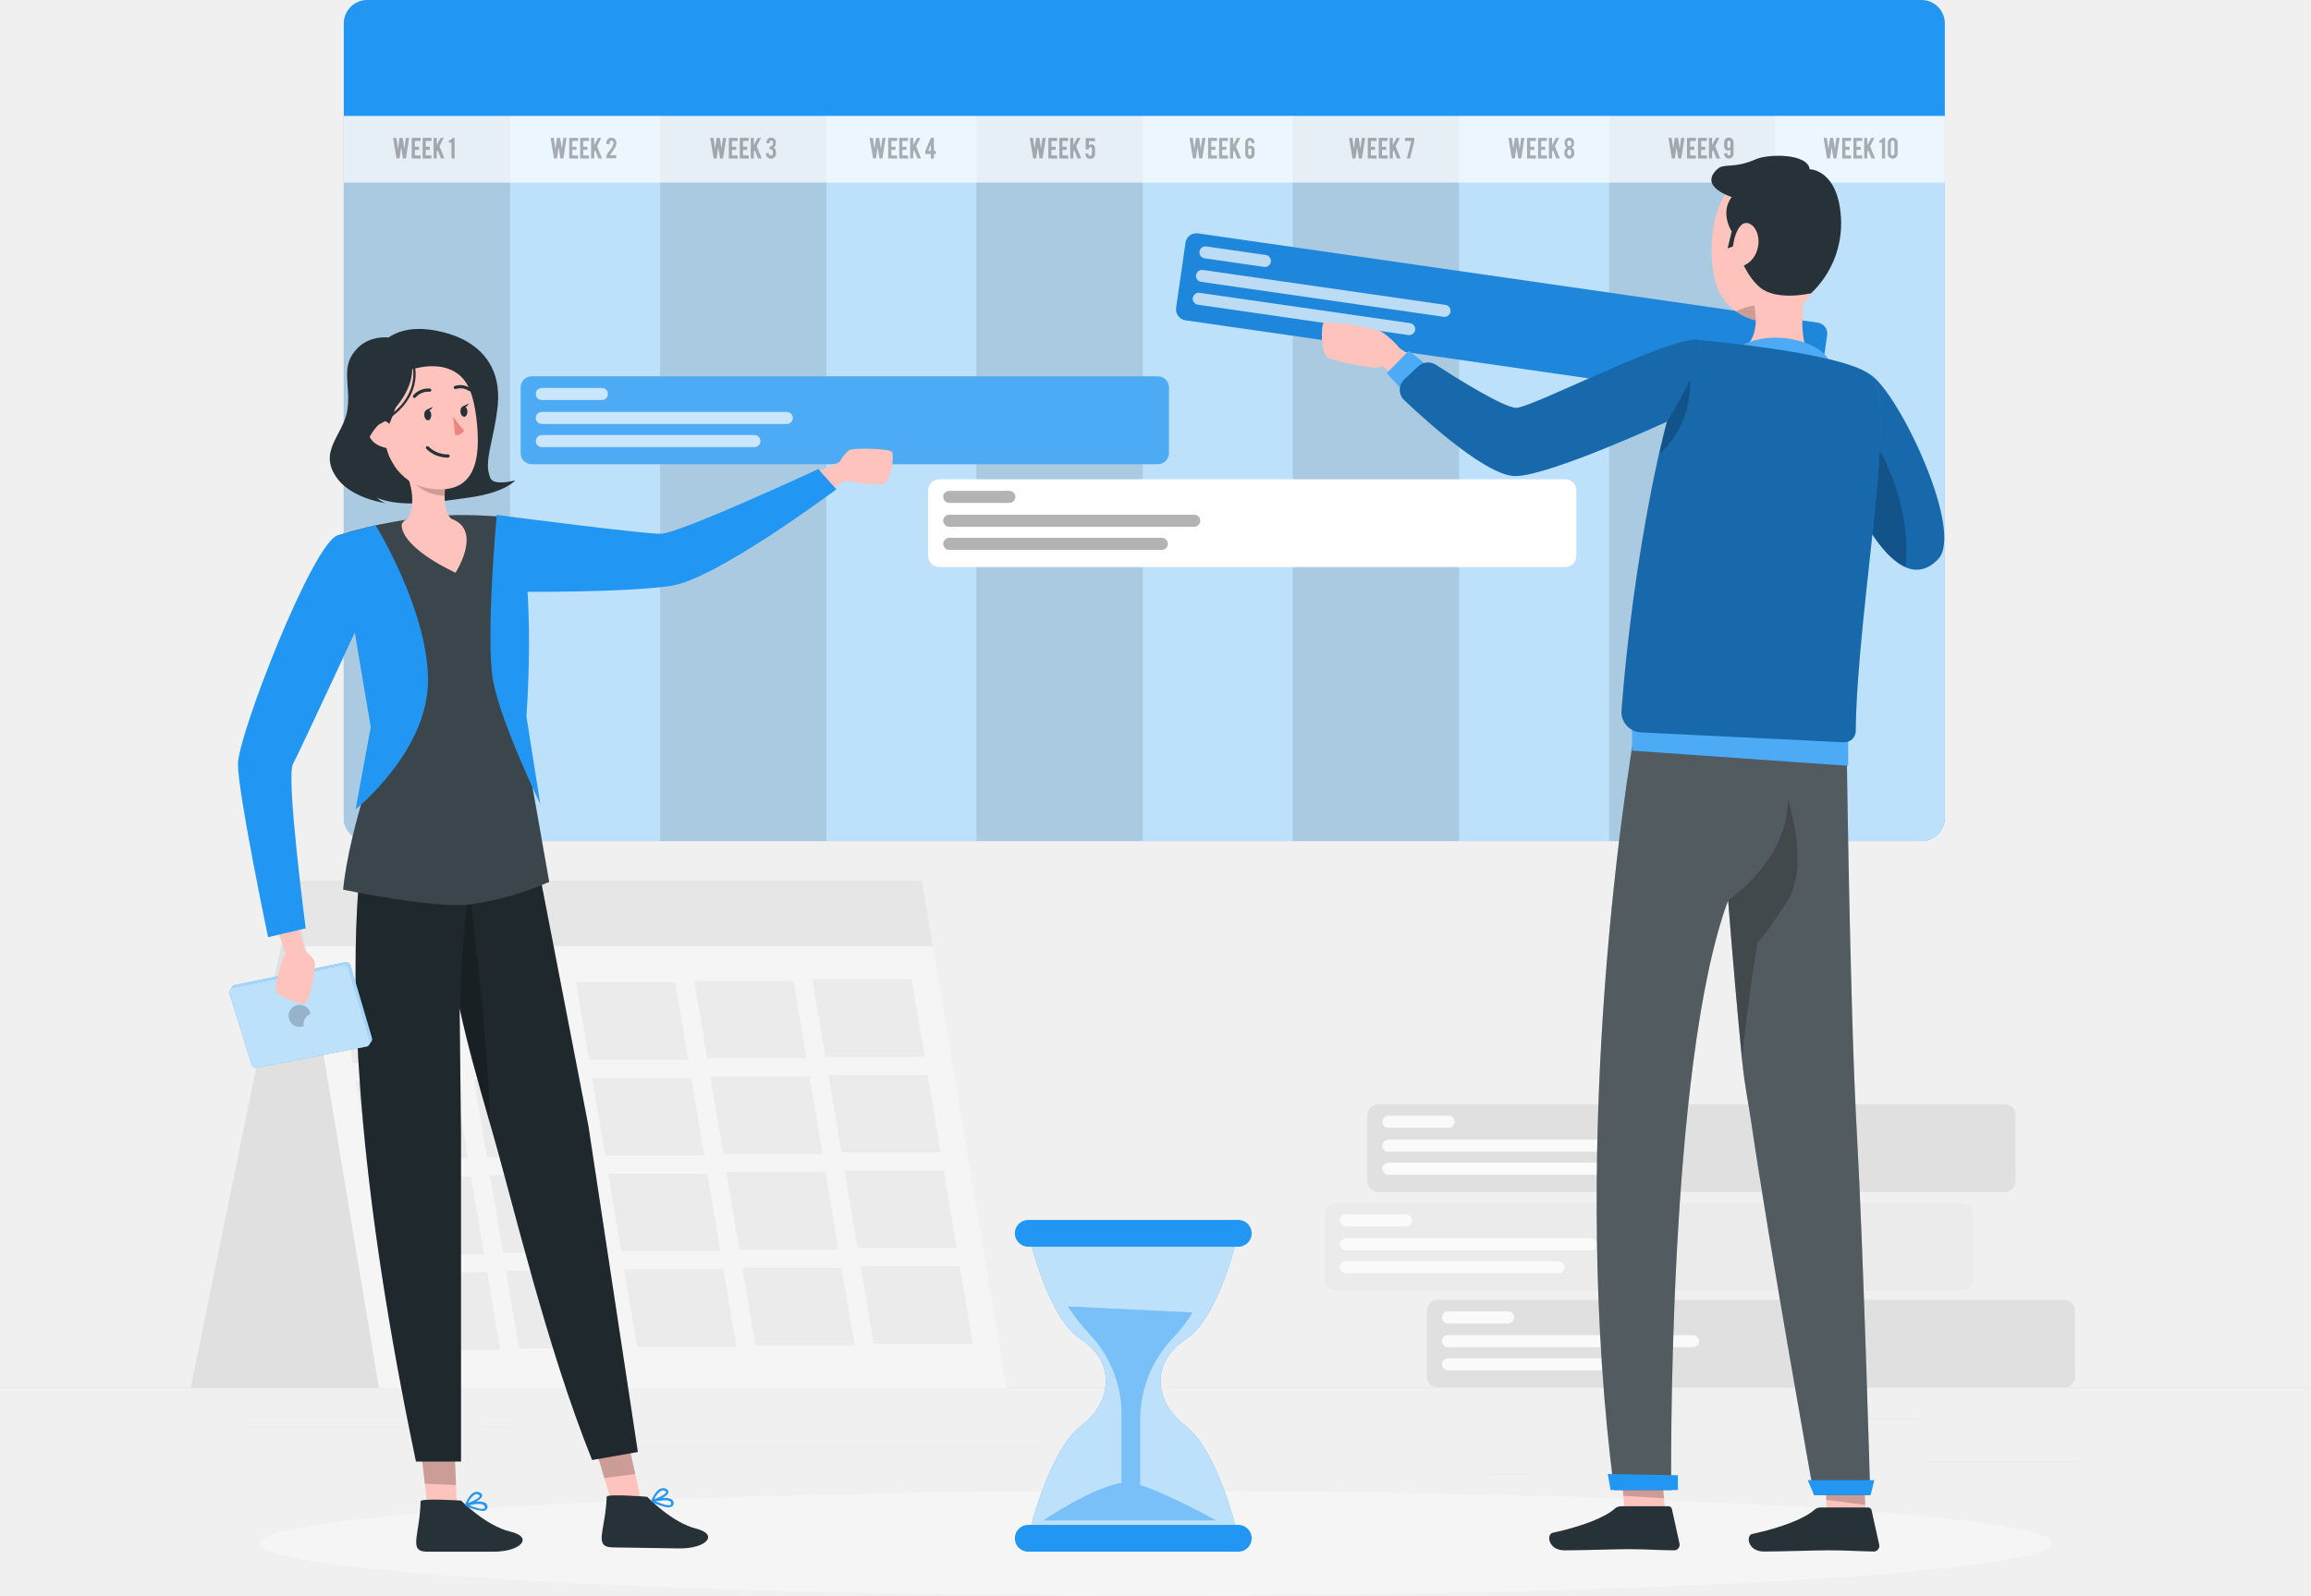
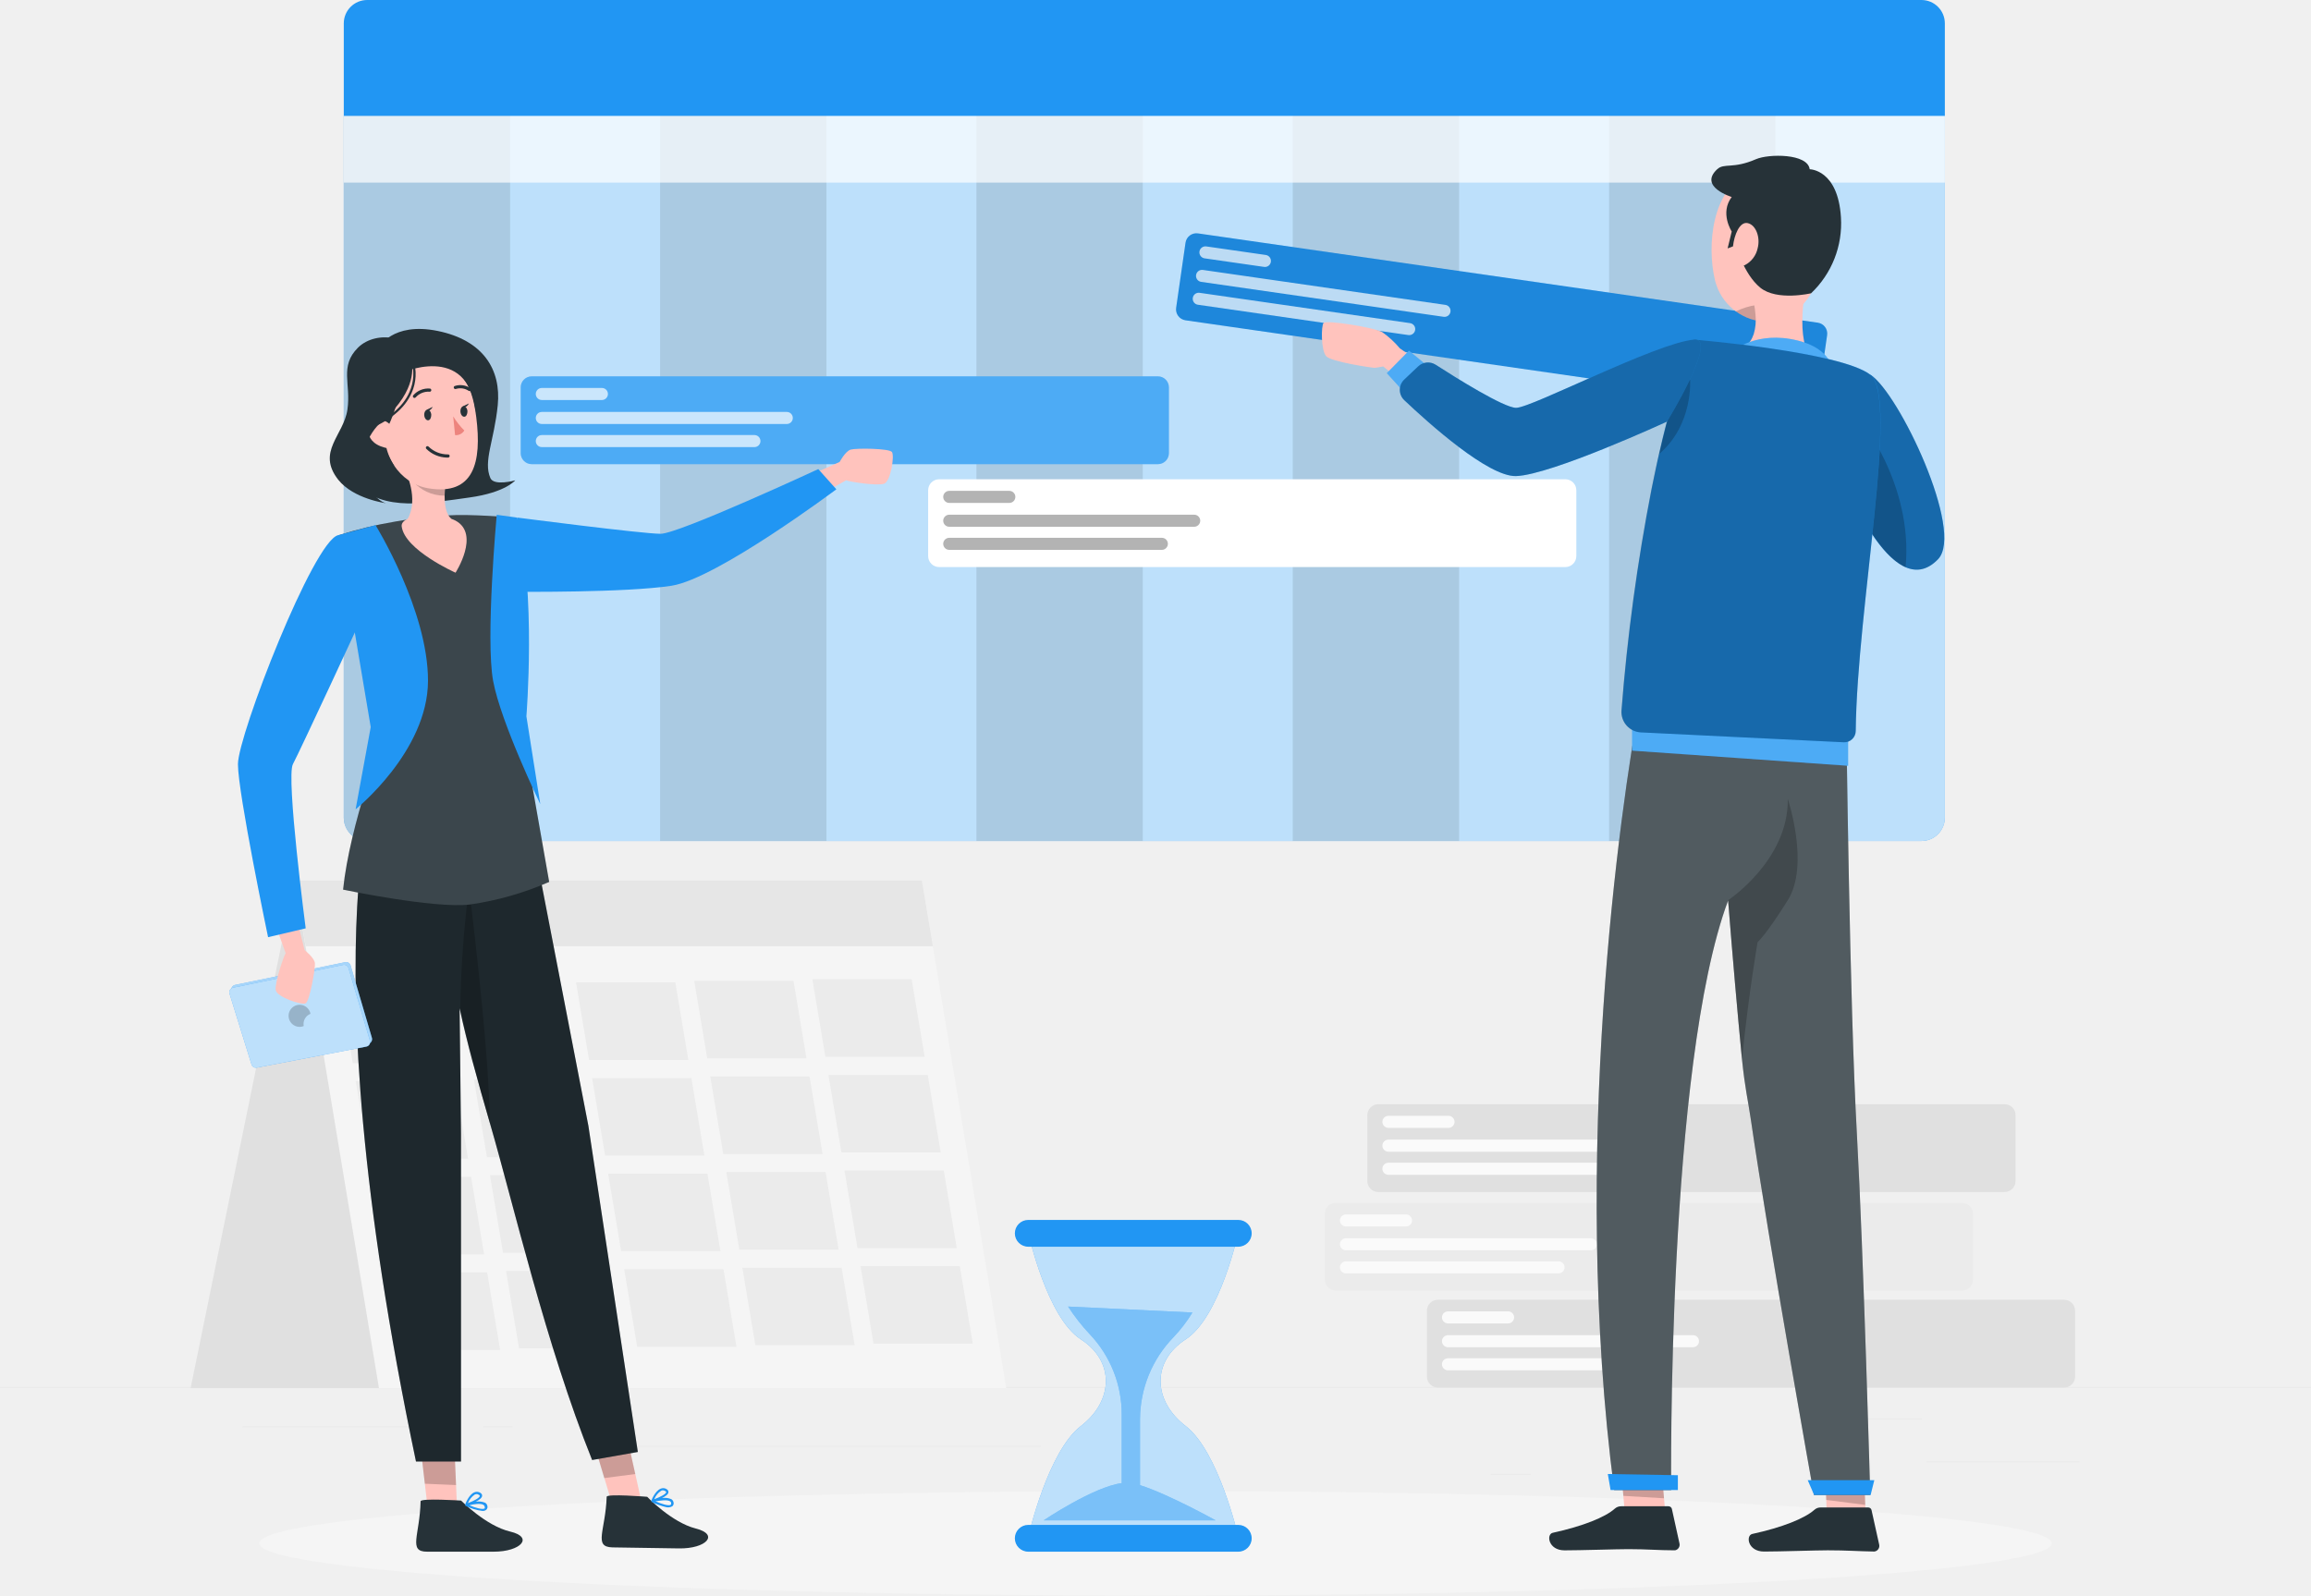
<svg xmlns="http://www.w3.org/2000/svg" viewBox="0 82.24 500 345.32">
  <g id="background-complete--inject-432">
    <rect y="382.4" width="500" height="0.25" style="fill:#ebebeb" />
    <rect x="416.78" y="398.49" width="33.12" height="0.25" style="fill:#ebebeb" />
    <rect x="322.53" y="401.21" width="8.69" height="0.25" style="fill:#ebebeb" />
    <rect x="396.59" y="389.21" width="19.19" height="0.25" style="fill:#ebebeb" />
    <rect x="52.46" y="390.89" width="43.19" height="0.25" style="fill:#ebebeb" />
    <rect x="104.56" y="390.89" width="6.33" height="0.25" style="fill:#ebebeb" />
    <rect x="131.47" y="395.11" width="93.68" height="0.25" style="fill:#ebebeb" />
    <rect x="308.72" y="363.53" width="140.24" height="19" rx="2.38" style="fill:#e0e0e0" />
    <path d="M326.29,368.65h-13a1.31,1.31,0,0,1-1.31-1.31h0a1.31,1.31,0,0,1,1.31-1.3h13a1.3,1.3,0,0,1,1.3,1.3h0A1.3,1.3,0,0,1,326.29,368.65Z" style="fill:#fafafa;isolation:isolate" />
    <path d="M366.29,373.8h-53a1.31,1.31,0,0,1-1.31-1.3h0a1.31,1.31,0,0,1,1.31-1.31h53a1.31,1.31,0,0,1,1.3,1.31h0A1.3,1.3,0,0,1,366.29,373.8Z" style="fill:#fafafa;isolation:isolate" />
    <path d="M359.29,378.8h-46a1.31,1.31,0,0,1-1.31-1.3h0a1.31,1.31,0,0,1,1.31-1.31h46a1.31,1.31,0,0,1,1.3,1.31h0A1.3,1.3,0,0,1,359.29,378.8Z" style="fill:#fafafa;isolation:isolate" />
    <rect x="295.83" y="321.21" width="140.25" height="19" rx="2.38" style="fill:#e0e0e0" />
    <path d="M313.4,326.33h-13a1.31,1.31,0,0,1-1.31-1.3h0a1.31,1.31,0,0,1,1.31-1.31h13a1.31,1.31,0,0,1,1.3,1.31h0A1.3,1.3,0,0,1,313.4,326.33Z" style="fill:#fafafa;isolation:isolate" />
    <path d="M353.4,331.49h-53a1.31,1.31,0,0,1-1.31-1.31h0a1.31,1.31,0,0,1,1.31-1.31h53a1.31,1.31,0,0,1,1.3,1.31h0A1.31,1.31,0,0,1,353.4,331.49Z" style="fill:#fafafa;isolation:isolate" />
    <path d="M346.4,336.49h-46a1.31,1.31,0,0,1-1.31-1.31h0a1.31,1.31,0,0,1,1.31-1.31h46a1.31,1.31,0,0,1,1.3,1.31h0A1.31,1.31,0,0,1,346.4,336.49Z" style="fill:#fafafa;isolation:isolate" />
    <rect x="286.64" y="342.55" width="140.24" height="19" rx="2.38" style="fill:#ebebeb" />
    <path d="M304.21,347.67h-13a1.31,1.31,0,0,1-1.31-1.31h0a1.31,1.31,0,0,1,1.31-1.3h13a1.3,1.3,0,0,1,1.3,1.3h0A1.3,1.3,0,0,1,304.21,347.67Z" style="fill:#fafafa;isolation:isolate" />
    <path d="M344.21,352.82h-53a1.31,1.31,0,0,1-1.31-1.3h0a1.31,1.31,0,0,1,1.31-1.31h53a1.31,1.31,0,0,1,1.3,1.31h0A1.3,1.3,0,0,1,344.21,352.82Z" style="fill:#fafafa;isolation:isolate" />
    <path d="M337.21,357.82h-46a1.31,1.31,0,0,1-1.31-1.3h0a1.31,1.31,0,0,1,1.31-1.31h46a1.31,1.31,0,0,1,1.3,1.31h0A1.3,1.3,0,0,1,337.21,357.82Z" style="fill:#fafafa;isolation:isolate" />
    <polygon points="63.73 272.77 41.24 382.65 147.19 382.65 63.73 272.77" style="fill:#e0e0e0" />
    <polygon points="217.71 382.65 81.99 382.65 63.73 272.77 199.45 272.77 217.71 382.65" style="fill:#f5f5f5" />
    <polygon points="97.8 312.32 76.31 312.32 73.5 295.53 94.98 295.53 97.8 312.32" style="fill:#ebebeb" />
    <polygon points="123.36 311.98 101.88 311.98 99.06 295.19 120.55 295.19 123.36 311.98" style="fill:#ebebeb" />
    <polygon points="148.93 311.63 127.45 311.63 124.63 294.85 146.11 294.85 148.93 311.63" style="fill:#ebebeb" />
    <polygon points="174.49 311.29 153.01 311.29 150.2 294.51 171.68 294.51 174.49 311.29" style="fill:#ebebeb" />
    <polygon points="200.06 310.95 178.58 310.95 175.76 294.17 197.24 294.17 200.06 310.95" style="fill:#ebebeb" />
    <polygon points="101.27 333.01 79.79 333.01 76.97 316.22 98.45 316.22 101.27 333.01" style="fill:#ebebeb" />
    <polygon points="126.83 332.67 105.35 332.67 102.54 315.88 124.02 315.88 126.83 332.67" style="fill:#ebebeb" />
    <polygon points="152.4 332.33 130.92 332.33 128.1 315.54 149.58 315.54 152.4 332.33" style="fill:#ebebeb" />
    <polygon points="177.97 331.99 156.48 331.99 153.67 315.2 175.15 315.2 177.97 331.99" style="fill:#ebebeb" />
    <polygon points="203.53 331.65 182.05 331.65 179.23 314.86 200.72 314.86 203.53 331.65" style="fill:#ebebeb" />
    <polygon points="104.74 353.7 83.26 353.7 80.44 336.92 101.92 336.92 104.74 353.7" style="fill:#ebebeb" />
    <polygon points="130.31 353.36 108.83 353.36 106.01 336.58 127.49 336.58 130.31 353.36" style="fill:#ebebeb" />
    <polygon points="155.87 353.02 134.39 353.02 131.57 336.24 153.06 336.24 155.87 353.02" style="fill:#ebebeb" />
    <polygon points="181.44 352.68 159.96 352.68 157.14 335.89 178.62 335.89 181.44 352.68" style="fill:#ebebeb" />
    <polygon points="207 352.34 185.52 352.34 182.71 335.55 204.19 335.55 207 352.34" style="fill:#ebebeb" />
    <polygon points="108.21 374.39 86.73 374.39 83.91 357.61 105.4 357.61 108.21 374.39" style="fill:#ebebeb" />
    <polygon points="133.78 374.05 112.3 374.05 109.48 357.27 130.96 357.27 133.78 374.05" style="fill:#ebebeb" />
    <polygon points="159.34 373.71 137.86 373.71 135.05 356.93 156.53 356.93 159.34 373.71" style="fill:#ebebeb" />
    <polygon points="184.91 373.37 163.43 373.37 160.61 356.59 182.09 356.59 184.91 373.37" style="fill:#ebebeb" />
    <polygon points="210.47 373.03 188.99 373.03 186.18 356.25 207.66 356.25 210.47 373.03" style="fill:#ebebeb" />
    <polygon points="201.84 287.02 66.12 287.02 63.73 272.77 199.45 272.77 201.84 287.02" style="fill:#e6e6e6" />
    <path d="M221.84,159.88,219.51,157a4.2,4.2,0,0,0-3.46-1.57l-15.24.84a3.65,3.65,0,0,0-3.07,1.94l-1.65,3.11a3.67,3.67,0,0,1-3.07,1.94l-9.09.5a3.69,3.69,0,0,0-3.48,4.16l5.77,50.73a4.23,4.23,0,0,0,4.37,3.73l72.07-4a3.68,3.68,0,0,0,3.48-4.16l-5.76-50.73a4.24,4.24,0,0,0-4.38-3.73l-30.69,1.7A4.22,4.22,0,0,1,221.84,159.88Z" style="fill:#ebebeb" />
    <path d="M263.48,164.21l-66,3.66a5.55,5.55,0,0,0-5.16,5.24l-1.53,44.29a4.46,4.46,0,0,0,4.81,4.69l66-3.65a5.55,5.55,0,0,0,5.16-5.25l1.53-44.29A4.47,4.47,0,0,0,263.48,164.21Z" style="fill:#f5f5f5" />
  </g>
  <g id="Shadow--inject-432">
    <ellipse id="path--inject-432" cx="250" cy="416.24" rx="193.89" ry="11.32" style="fill:#f5f5f5" />
  </g>
  <g id="Timeline--inject-432">
    <path d="M420.78,87.3V259.19a5.07,5.07,0,0,1-5.06,5.06H79.44a5.07,5.07,0,0,1-5.06-5.06V87.3a5.06,5.06,0,0,1,5.06-5.06H415.72A5.06,5.06,0,0,1,420.78,87.3Z" style="fill:#2196F3" />
    <path d="M420.78,107.35V259.19a5.07,5.07,0,0,1-5.06,5.06H79.44a5.07,5.07,0,0,1-5.06-5.06V107.35Z" style="fill:#fff;opacity:0.7;isolation:isolate" />
    <path d="M110.37,107.35v156.9H79.44a5.07,5.07,0,0,1-5.06-5.06V107.35Z" style="opacity:0.1;isolation:isolate" />
    <rect x="142.82" y="107.35" width="35.99" height="156.9" style="opacity:0.1;isolation:isolate" />
    <rect x="211.26" y="107.35" width="35.99" height="156.9" style="opacity:0.1;isolation:isolate" />
    <rect x="279.7" y="107.35" width="35.99" height="156.9" style="opacity:0.1;isolation:isolate" />
    <rect x="348.14" y="107.35" width="35.99" height="156.9" style="opacity:0.1;isolation:isolate" />
    <rect x="74.38" y="107.35" width="346.4" height="14.41" style="fill:#fff;opacity:0.7;isolation:isolate" />
-     <g style="opacity:0.3;isolation:isolate">
-       <path d="M87.81,112.08h.7l-.69,4.45h-.64l-.38-2.45-.36,2.45H85.8l-.75-4.45h.7l.36,2.38.32-2.38h.7l.35,2.38Z" />
-       <path d="M89.08,116.53v-4.45H91v.67H89.75V114h.9v.67h-.9v1.21H91v.68Z" />
-       <path d="M91.45,116.53v-4.45h1.91v.67H92.12V114H93v.67h-.91v1.21h1.24v.68Z" />
-       <path d="M94.49,115.12v1.41h-.67v-4.45h.67v1.58l.82-1.58H96l-.92,1.81,1.08,2.64H95.4l-.71-1.81Z" />
-       <path d="M97.68,116.53V113.1h-.57v-.47a1,1,0,0,0,.46-.18.84.84,0,0,0,.31-.37h.47v4.45Z" />
-       <path d="M121.88,112.08h.7l-.69,4.45h-.64l-.39-2.45-.35,2.45h-.65l-.74-4.45h.7l.35,2.38.33-2.38h.7l.35,2.38Z" />
-       <path d="M123.15,116.53v-4.45h1.91v.67h-1.24V114h.9v.67h-.9v1.21h1.24v.68Z" />
-       <path d="M125.52,116.53v-4.45h1.91v.67h-1.24V114h.9v.67h-.9v1.21h1.24v.68Z" />
-       <path d="M128.56,115.12v1.41h-.67v-4.45h.67v1.58l.82-1.58h.72l-.92,1.81,1.08,2.64h-.79l-.71-1.81Z" />
-       <path d="M131.19,113.33a1.26,1.26,0,0,1,.34-1,1,1,0,0,1,.77-.3,1,1,0,0,1,.76.33,1.12,1.12,0,0,1,.31.77,1.93,1.93,0,0,1-.21.88,5.57,5.57,0,0,1-.51.81l-.33.48-.12.18-.18.29a.1.1,0,0,0,0,.06h1.31v.66h-2.13v-.62a1.67,1.67,0,0,1,.15-.25l.15-.22.17-.25.48-.67a4.65,4.65,0,0,0,.47-.79,1.39,1.39,0,0,0,.12-.53.58.58,0,0,0-.11-.35.41.41,0,0,0-.32-.15.42.42,0,0,0-.4.32.71.71,0,0,0,0,.26v.17h-.66Z" />
-       <path d="M156.42,112.08h.71l-.7,4.45h-.64l-.38-2.45-.36,2.45h-.64l-.75-4.45h.71l.35,2.38.32-2.38h.7l.36,2.38Z" />
-       <path d="M157.69,116.53v-4.45h1.91v.67h-1.24V114h.91v.67h-.91v1.21h1.24v.68Z" />
-       <path d="M160.06,116.53v-4.45H162v.67h-1.24V114h.91v.67h-.91v1.21H162v.68Z" />
-       <path d="M163.1,115.12v1.41h-.67v-4.45h.67v1.58l.83-1.58h.71l-.92,1.81,1.08,2.64H164l-.7-1.81Z" />
-       <path d="M166.77,115.89c.3,0,.46-.14.46-.43v-.26q0-.69-.72-.69v-.57a.68.68,0,0,0,.57-.22.76.76,0,0,0,.17-.54v-.11c0-.29-.12-.43-.38-.43a.33.33,0,0,0-.31.16.61.61,0,0,0-.08.32v.12h-.65v-.11a1.2,1.2,0,0,1,.24-.77.92.92,0,0,1,.77-.34,1,1,0,0,1,.75.32,1,1,0,0,1,.26.72v.19a1.06,1.06,0,0,1-.25.71.88.88,0,0,1-.25.22,1,1,0,0,1,.46.51.87.87,0,0,1,.09.42v.35a1,1,0,0,1-.34.81,1.1,1.1,0,0,1-.78.31,1.08,1.08,0,0,1-1.06-1.07v-.11l.64-.05,0,.16a.38.38,0,0,0,.12.27A.35.35,0,0,0,166.77,115.89Z" />
-       <path d="M190.91,112.08h.7l-.7,4.45h-.64l-.38-2.45-.35,2.45h-.65l-.74-4.45h.7l.35,2.38.33-2.38h.7l.35,2.38Z" />
-       <path d="M192.17,116.53v-4.45h1.92v.67h-1.24V114h.9v.67h-.9v1.21h1.24v.68Z" />
-       <path d="M194.55,116.53v-4.45h1.91v.67h-1.24V114h.9v.67h-.9v1.21h1.24v.68Z" />
-       <path d="M197.59,115.12v1.41h-.67v-4.45h.67v1.58l.82-1.58h.72l-.92,1.81,1.07,2.64h-.78l-.71-1.81Z" />
-       <path d="M200.21,114.89l1.18-2.82h.67v2.82h.43v.68h-.43v1h-.67v-1h-1.18Zm1.18,0V113.5l-.55,1.39Z" />
-       <path d="M225.55,112.08h.7l-.69,4.45h-.64l-.38-2.45-.36,2.45h-.64l-.75-4.45h.71l.35,2.38.32-2.38h.7l.35,2.38Z" />
-       <path d="M226.82,116.53v-4.45h1.91v.67h-1.24V114h.91v.67h-.91v1.21h1.24v.68Z" />
-       <path d="M229.19,116.53v-4.45h1.91v.67h-1.24V114h.91v.67h-.91v1.21h1.24v.68Z" />
-       <path d="M232.23,115.12v1.41h-.67v-4.45h.67v1.58l.82-1.58h.72l-.92,1.81,1.08,2.64h-.79l-.7-1.81Z" />
-       <path d="M235.59,112.75v1a.6.6,0,0,1,.51-.26.75.75,0,0,1,.65.31,1.36,1.36,0,0,1,.18.76v.95a1.13,1.13,0,0,1-.31.81,1,1,0,0,1-.76.31,1,1,0,0,1-.73-.32,1,1,0,0,1-.28-.75v-.1l.64,0,0,.15a.39.39,0,0,0,.22.36l.12,0c.27,0,.41-.14.41-.43v-1.09a.41.41,0,0,0-.15-.32.24.24,0,0,0-.18-.06.31.31,0,0,0-.27.14.45.45,0,0,0-.07.25v.13h-.67v-2.44h2v.68Z" />
-       <path d="M260.12,112.08h.7l-.7,4.45h-.64l-.38-2.45-.35,2.45h-.65l-.74-4.45h.7l.35,2.38.33-2.38h.7l.35,2.38Z" />
-       <path d="M261.38,116.53v-4.45h1.91v.67h-1.23V114h.9v.67h-.9v1.21h1.23v.68Z" />
-       <path d="M263.76,116.53v-4.45h1.91v.67h-1.24V114h.9v.67h-.9v1.21h1.24v.68Z" />
-       <path d="M266.8,115.12v1.41h-.67v-4.45h.67v1.58l.82-1.58h.72l-.92,1.81,1.07,2.64h-.78l-.71-1.81Z" />
-       <path d="M270.74,113.18v-.11a.4.4,0,0,0-.09-.27.27.27,0,0,0-.24-.12.29.29,0,0,0-.25.12.4.4,0,0,0-.09.27V114a.76.76,0,0,1,.51-.21.79.79,0,0,1,.67.31,1.26,1.26,0,0,1,.19.75v.76h0a1.08,1.08,0,0,1-.31.72,1,1,0,0,1-.7.29.94.94,0,0,1-.73-.32,1,1,0,0,1-.28-.75v-2.42a1.07,1.07,0,0,1,.16-.59,1,1,0,0,1,.44-.4,1.11,1.11,0,0,1,.41-.08,1,1,0,0,1,.73.32,1,1,0,0,1,.28.75v.09Zm-.67,2.32a.4.4,0,0,0,.09.27.29.29,0,0,0,.25.12.3.3,0,0,0,.25-.12.46.46,0,0,0,.08-.27v-.82a.43.43,0,0,0-.14-.32.32.32,0,0,0-.45.08.44.44,0,0,0-.08.25Z" />
-       <path d="M294.66,112.08h.7l-.69,4.45H294l-.38-2.45-.36,2.45h-.64l-.75-4.45h.7l.36,2.38.32-2.38h.7l.35,2.38Z" />
-       <path d="M295.93,116.53v-4.45h1.91v.67H296.6V114h.9v.67h-.9v1.21h1.24v.68Z" />
-       <path d="M298.3,116.53v-4.45h1.91v.67H299V114h.91v.67H299v1.21h1.24v.68Z" />
-       <path d="M301.34,115.12v1.41h-.67v-4.45h.67v1.58l.82-1.58h.72l-.92,1.81,1.08,2.64h-.79l-.71-1.81Z" />
-       <path d="M306,112.07v.68l-.94,3.78h-.66l.94-3.78H304v-.68Z" />
-       <path d="M329.12,112.08h.7l-.69,4.45h-.64l-.39-2.45-.35,2.45h-.65l-.74-4.45h.7l.35,2.38.33-2.38h.7l.35,2.38Z" />
-       <path d="M330.39,116.53v-4.45h1.91v.67h-1.24V114h.9v.67h-.9v1.21h1.24v.68Z" />
-       <path d="M332.76,116.53v-4.45h1.91v.67h-1.24V114h.9v.67h-.9v1.21h1.24v.68Z" />
-       <path d="M335.8,115.12v1.41h-.67v-4.45h.67v1.58l.82-1.58h.72l-.92,1.81,1.08,2.64h-.79l-.71-1.81Z" />
-       <path d="M340.6,115.51a1.06,1.06,0,0,1-1.07,1.07h0a1,1,0,0,1-.75-.32,1,1,0,0,1-.31-.75v-.4a1,1,0,0,1,.27-.71,1,1,0,0,1,.28-.22,1,1,0,0,1-.42-.46,1,1,0,0,1-.08-.42v-.24a1,1,0,0,1,.26-.72,1,1,0,0,1,.75-.32h0a1,1,0,0,1,.76.32,1,1,0,0,1,.26.72v.24a1,1,0,0,1-.25.69,1.1,1.1,0,0,1-.25.19,1.09,1.09,0,0,1,.46.51.87.87,0,0,1,.09.42Zm-.65-2.27c0-.31-.1-.5-.29-.57a.33.33,0,0,0-.15,0,.46.46,0,0,0-.29.09.37.37,0,0,0-.12.2.74.74,0,0,0,0,.31,1,1,0,0,0,.09.42.39.39,0,0,0,.35.17.38.38,0,0,0,.35-.18A.83.83,0,0,0,340,113.24Zm0,2a.65.65,0,0,0-.18-.54.43.43,0,0,0-.24-.06.35.35,0,0,0-.36.23.92.92,0,0,0-.06.37v.21a.48.48,0,0,0,.13.36.5.5,0,0,0,.29.12.41.41,0,0,0,.38-.27.65.65,0,0,0,0-.21Z" />
-       <path d="M363.73,112.08h.71l-.7,4.45h-.64l-.38-2.45-.36,2.45h-.64l-.74-4.45h.7l.35,2.38.32-2.38h.71l.35,2.38Z" />
-       <path d="M365,116.53v-4.45h1.91v.67h-1.24V114h.91v.67h-.91v1.21h1.24v.68Z" />
-       <path d="M367.38,116.53v-4.45h1.91v.67h-1.24V114h.9v.67h-.9v1.21h1.24v.68Z" />
-       <path d="M370.42,115.12v1.41h-.67v-4.45h.67v1.58l.82-1.58H372l-.91,1.81,1.07,2.64h-.79l-.7-1.81Z" />
-       <path d="M374.05,112a1,1,0,0,1,.73.32,1,1,0,0,1,.28.74v2.43a1.09,1.09,0,0,1-.29.76,1,1,0,0,1-.72.31.94.94,0,0,1-.73-.32,1,1,0,0,1-.28-.75v-.09h.69v.11a.4.4,0,0,0,.09.27.31.31,0,0,0,.25.11.3.3,0,0,0,.24-.11.4.4,0,0,0,.09-.27v-.89a.76.76,0,0,1-.51.21.78.78,0,0,1-.66-.31,1.28,1.28,0,0,1-.19-.76V113h0a1.19,1.19,0,0,1,.17-.56,1,1,0,0,1,.44-.36A1.06,1.06,0,0,1,374.05,112Zm.35,1.07a.4.4,0,0,0-.09-.27.29.29,0,0,0-.24-.12.29.29,0,0,0-.25.12.4.4,0,0,0-.09.27v.83a.43.43,0,0,0,.14.32.29.29,0,0,0,.19.06.31.31,0,0,0,.32-.27.83.83,0,0,0,0-.13Z" />
-       <path d="M397.31,112.08h.7l-.7,4.45h-.63l-.39-2.45-.35,2.45h-.65l-.74-4.45h.7l.35,2.38.33-2.38h.7l.35,2.38Z" />
-       <path d="M398.58,116.53v-4.45h1.91v.67h-1.24V114h.9v.67h-.9v1.21h1.24v.68Z" />
-       <path d="M401,116.53v-4.45h1.91v.67h-1.24V114h.9v.67h-.9v1.21h1.24v.68Z" />
-       <path d="M404,115.12v1.41h-.67v-4.45H404v1.58l.82-1.58h.72l-.92,1.81,1.08,2.64h-.79l-.71-1.81Z" />
-       <path d="M407.18,116.53V113.1h-.57v-.47a1,1,0,0,0,.46-.18.91.91,0,0,0,.31-.37h.47v4.45Z" />
-       <path d="M410.57,115.51a1,1,0,0,1-.32.76,1,1,0,0,1-.74.31,1.07,1.07,0,0,1-.76-.31,1,1,0,0,1-.31-.76v-2.42a1.07,1.07,0,0,1,1.82-.76,1.07,1.07,0,0,1,.31.76Zm-.7-2.44a.37.37,0,0,0-.11-.27.38.38,0,0,0-.28-.12.37.37,0,0,0-.27.12.37.37,0,0,0-.11.27v2.43a.41.41,0,0,0,.11.28.4.4,0,0,0,.27.11.38.38,0,0,0,.39-.39Z" />
-     </g>
    <rect x="112.66" y="163.69" width="140.24" height="19" rx="2.38" style="fill:#2196F3" />
    <rect x="112.66" y="163.69" width="140.24" height="19" rx="2.38" style="fill:#fff;opacity:0.2;isolation:isolate" />
    <path d="M130.23,168.81h-13a1.31,1.31,0,0,1-1.31-1.31h0a1.31,1.31,0,0,1,1.31-1.3h13a1.3,1.3,0,0,1,1.3,1.3h0A1.31,1.31,0,0,1,130.23,168.81Z" style="fill:#fff;opacity:0.7;isolation:isolate" />
    <path d="M170.23,174h-53a1.31,1.31,0,0,1-1.31-1.3h0a1.31,1.31,0,0,1,1.31-1.31h53a1.3,1.3,0,0,1,1.3,1.31h0A1.3,1.3,0,0,1,170.23,174Z" style="fill:#fff;opacity:0.7;isolation:isolate" />
    <path d="M163.23,179h-46a1.31,1.31,0,0,1-1.31-1.3h0a1.31,1.31,0,0,1,1.31-1.31h46a1.3,1.3,0,0,1,1.3,1.31h0A1.3,1.3,0,0,1,163.23,179Z" style="fill:#fff;opacity:0.7;isolation:isolate" />
    <rect x="200.81" y="185.96" width="140.24" height="19" rx="2.38" style="fill:#fff" />
    <path d="M218.38,191.08h-13a1.31,1.31,0,0,1-1.31-1.3h0a1.31,1.31,0,0,1,1.31-1.31h13a1.31,1.31,0,0,1,1.3,1.31h0A1.3,1.3,0,0,1,218.38,191.08Z" style="opacity:0.3;isolation:isolate" />
    <path d="M258.38,196.24h-53a1.31,1.31,0,0,1-1.31-1.31h0a1.31,1.31,0,0,1,1.31-1.3h53a1.3,1.3,0,0,1,1.3,1.3h0A1.31,1.31,0,0,1,258.38,196.24Z" style="opacity:0.3;isolation:isolate" />
    <path d="M251.38,201.24h-46a1.31,1.31,0,0,1-1.31-1.31h0a1.31,1.31,0,0,1,1.31-1.3h46a1.3,1.3,0,0,1,1.3,1.3h0A1.31,1.31,0,0,1,251.38,201.24Z" style="opacity:0.3;isolation:isolate" />
  </g>
  <g id="sand-clock--inject-432">
    <path d="M256.54,390.87c-7.13-5.48-7.39-14,0-18.78s11.34-22.94,11.34-22.94H222.5s4,18.2,11.34,22.94,7.12,13.3,0,18.78-11.34,23.79-11.34,23.79h45.38S263.66,396.36,256.54,390.87Z" style="fill:#2196F3" />
    <path d="M256.54,390.87c-7.13-5.48-7.39-14,0-18.78s11.34-22.94,11.34-22.94H222.5s4,18.2,11.34,22.94,7.12,13.3,0,18.78-11.34,23.79-11.34,23.79h45.38S263.66,396.36,256.54,390.87Z" style="fill:#fff;opacity:0.7;isolation:isolate" />
    <path d="M267.91,352.05H222.47a2.9,2.9,0,0,1-2.9-2.9h0a2.9,2.9,0,0,1,2.9-2.9h45.44a2.9,2.9,0,0,1,2.9,2.9h0A2.9,2.9,0,0,1,267.91,352.05Z" style="fill:#2196F3" />
    <path d="M267.91,418.05H222.47a2.9,2.9,0,0,1-2.9-2.9h0a2.9,2.9,0,0,1,2.9-2.9h45.44a2.9,2.9,0,0,1,2.9,2.9h0A2.9,2.9,0,0,1,267.91,418.05Z" style="fill:#2196F3" />
    <path d="M225.81,411.26H263s-10.26-5.7-16.35-7.61V389.36a25.61,25.61,0,0,1,7.24-17.72,31.53,31.53,0,0,0,4.1-5.35L231.09,365a41.49,41.49,0,0,0,4.7,6,25.13,25.13,0,0,1,6.9,17.37v14.84C236.59,404,225.81,411.26,225.81,411.26Z" style="fill:#2196F3" />
    <path d="M225.81,411.26H263s-10.26-5.7-16.35-7.61V389.36a25.61,25.61,0,0,1,7.24-17.72,31.53,31.53,0,0,0,4.1-5.35L231.09,365a41.49,41.49,0,0,0,4.7,6,25.13,25.13,0,0,1,6.9,17.37v14.84C236.59,404,225.81,411.26,225.81,411.26Z" style="fill:#fff;opacity:0.4;isolation:isolate" />
  </g>
  <g id="character-2--inject-432">
    <rect x="254.75" y="142.33" width="140.25" height="19" rx="2.38" transform="translate(24.99 -44.8) rotate(8.2)" style="fill:#2196F3" />
    <rect x="254.75" y="142.33" width="140.25" height="19" rx="2.38" transform="translate(24.99 -44.8) rotate(8.2)" style="opacity:0.1;isolation:isolate" />
    <path d="M273.49,140l-12.87-1.85a1.31,1.31,0,0,1-1.11-1.48h0a1.31,1.31,0,0,1,1.48-1.1l12.87,1.85a1.3,1.3,0,0,1,1.1,1.48h0A1.29,1.29,0,0,1,273.49,140Z" style="fill:#fff;opacity:0.7;isolation:isolate" />
    <path d="M312.34,150.8l-52.46-7.56a1.3,1.3,0,0,1-1.1-1.48h0a1.3,1.3,0,0,1,1.48-1.1l52.45,7.56a1.3,1.3,0,0,1,1.11,1.48h0A1.3,1.3,0,0,1,312.34,150.8Z" style="fill:#fff;opacity:0.7;isolation:isolate" />
    <path d="M304.7,154.75l-45.53-6.56a1.3,1.3,0,0,1-1.1-1.48h0a1.29,1.29,0,0,1,1.47-1.1l45.53,6.56a1.3,1.3,0,0,1,1.11,1.48h0A1.31,1.31,0,0,1,304.7,154.75Z" style="fill:#fff;opacity:0.7;isolation:isolate" />
    <g id="group--inject-432">
      <polygon points="360.33 410.09 351.66 411 351.22 405.97 350.04 392.3 358.71 391.38 360.02 406.49 360.33 410.09" style="fill:#ffc3bd" />
      <polygon points="403.6 408.99 395.2 408.99 395.13 407.09 395.12 406.85 394.69 394.66 394.68 394.42 394.51 389.75 402.92 389.75 403.6 408.99" style="fill:#ffc3bd" />
      <polygon points="358.71 391.38 360.02 406.49 351.22 405.97 350.04 392.3 358.71 391.38" style="opacity:0.2;isolation:isolate" />
      <polygon points="403.55 407.92 403.54 407.92 395.13 406.85 395.12 406.85 394.68 395.09 394.69 395.09 403.11 395.76 403.54 407.55 403.55 407.92" style="opacity:0.2;isolation:isolate" />
      <path d="M394,408.48h10.21a.73.73,0,0,1,.71.58l1.66,7.48a1.24,1.24,0,0,1-1,1.47l-.27,0c-3.3-.05-5.71-.26-9.86-.26-2.55,0-10.26.27-13.79.27s-4-3.48-2.54-3.81c6.48-1.41,11.35-3.36,13.43-5.22A2,2,0,0,1,394,408.48Z" style="fill:#263238" />
      <path d="M350.74,408.22H361a.75.75,0,0,1,.72.57l1.65,7.49a1.23,1.23,0,0,1-.95,1.47l-.28,0c-3.3,0-5.7-.25-9.85-.25-2.56,0-10.26.26-13.79.26s-4-3.48-2.55-3.8c6.48-1.41,11.36-3.37,13.43-5.23A2,2,0,0,1,350.74,408.22Z" style="fill:#263238" />
      <path d="M349.24,404.71h12.33s-1-91.77,12.32-127.6c.94,11.84,2,24.13,3,34.37.65,6.34,1.29,8.79,1.9,12.93,3.88,26.73,13.67,81.37,13.67,81.37h12.18s-1.44-51.88-2.89-78.15c-1.59-28.51-2.27-88.18-2.34-93.53h-44.6C350.61,256.55,339.73,332,349.24,404.71Z" style="fill:#263238" />
      <path d="M349.24,404.71h12.33s-1-91.77,12.32-127.6c.94,11.84,2,24.13,3,34.37.65,6.34,1.29,8.79,1.9,12.93,3.88,26.73,13.67,81.37,13.67,81.37h12.18s-1.44-51.88-2.89-78.15c-1.59-28.51-2.27-88.18-2.34-93.53h-44.6C350.61,256.55,339.73,332,349.24,404.71Z" style="fill:#fff;opacity:0.2;isolation:isolate" />
      <path d="M404.68,163.34c6.17,4,20.4,33.92,14.63,39.92-10.06,10.46-21-18.65-21-18.65Z" style="fill:#2196F3" />
      <path d="M419.31,203.27c-2.34,2.43-4.73,2.72-7,1.73-7.53-3.27-13.94-20.39-13.94-20.39L402,172.42l2.71-9.08C410.85,167.29,425.08,197.26,419.31,203.27Z" style="opacity:0.3;isolation:isolate" />
      <path d="M412.29,205c-7.53-3.27-13.94-20.39-13.94-20.39L402,172.42S414,186.73,412.29,205Z" style="opacity:0.2;isolation:isolate" />
      <path d="M371.05,142.89a11,11,0,0,0,.36,1.19,11.59,11.59,0,0,0,4.16,5.54,11.3,11.3,0,0,0,1.52.94,10.56,10.56,0,0,0,12.58-2c4.21-4.25,4.1-9.16,4.57-17.47a11.26,11.26,0,0,0-.85-5.23,11.37,11.37,0,0,0-14.87-6.14C370.36,123,369.25,135.41,371.05,142.89Z" style="fill:#ffc3bd" />
      <path d="M375.57,149.62a11.3,11.3,0,0,0,1.52.94,10.55,10.55,0,0,0,9.1.4,12.44,12.44,0,0,0-1.48-2.82A16.45,16.45,0,0,0,375.57,149.62Z" style="opacity:0.2;isolation:isolate" />
      <path d="M392.29,160.4c-4.09,3.72-14.12,2.35-14.12,2.35s-6.26-1.72-4.95-3.67c3.69-.61,5.48-2.33,6.21-4.54a10.61,10.61,0,0,0,.38-4.21,23.63,23.63,0,0,0-.31-2.35l12.4-9.18C390.27,144.86,388.29,156,392.29,160.4Z" style="fill:#ffc3bd" />
      <path d="M375.57,135.32l-1.79.68.89-3.66s-2.63-4,0-7.47c0,0-7.24-2.2-3.15-6,1.52-1.42,3.41,0,8.4-2.18,2.72-1.18,11.19-1.27,11.62,2.18,0,0,6.11,0,6.76,10.4a20.82,20.82,0,0,1-6.46,16.44s-7.38,1.74-11-1.22S375.57,135.32,375.57,135.32Z" style="fill:#263238" />
      <path d="M380.29,135.92a5.36,5.36,0,0,1-2.77,3.69c-1.69.72-2.8-1.66-2.56-4.16.24-2.22,1.38-5.34,3.19-4.92S380.88,133.68,380.29,135.92Z" style="fill:#ffc3bd" />
      <path d="M373.89,277.06c.94,11.84,2,24.16,3,34.4,1.52-14.79,3.38-25.33,3.38-25.33s1.74-1.43,6.53-9.07,0-21.92,0-21.92C387,268.4,373.89,277.06,373.89,277.06Z" style="opacity:0.2;isolation:isolate" />
      <polygon points="347.86 401.24 348.46 404.71 363.02 404.71 363.02 401.5 347.86 401.24" style="fill:#2196F3" />
      <polygon points="391.11 402.57 392.5 405.78 404.72 405.78 405.52 402.57 391.11 402.57" style="fill:#2196F3" />
      <polygon points="399.85 241.42 399.85 247.97 353.12 244.69 353.12 238.88 399.85 241.42" style="fill:#2196F3" />
      <polygon points="399.85 241.42 399.85 247.97 353.12 244.69 353.12 238.88 399.85 241.42" style="fill:#fff;opacity:0.2;isolation:isolate" />
      <path d="M374.93,158.21s5.12-4.48,14-2.28,7.78,8.46,7.78,8.46Z" style="fill:#2196F3" />
      <path d="M310.62,163l-7.75-5.37a19.9,19.9,0,0,0-3.81-3.51c-1.69-1-12.12-2.67-12.69-2s-.56,6,.57,7.22,10,2.51,10.43,2.51a17.53,17.53,0,0,0,1.89-.31l7.7,6.22Z" style="fill:#ffc3bd" />
      <polygon points="309.63 162.08 304.84 158.13 300.05 163 304.84 168.27 309.63 162.08" style="fill:#2196F3" />
      <path d="M374.93,158.21s5.12-4.48,14-2.28,7.78,8.46,7.78,8.46Z" style="fill:#fff;opacity:0.2;isolation:isolate" />
      <polygon points="309.63 162.08 304.84 158.13 300.05 163 304.84 168.27 309.63 162.08" style="fill:#fff;opacity:0.2;isolation:isolate" />
      <path d="M350.84,236a4.43,4.43,0,0,0,4.2,4.74l43.86,2.14a2.47,2.47,0,0,0,2.6-2.46c.28-26.7,9.42-72.25,3.18-77.08-6.46-5-38.13-7.61-38.13-7.61a105.39,105.39,0,0,0-3.88,10.7c-.14.46-.29.92-.42,1.39-1.82,6-3.35,12.48-4.66,19.05-.1.44-.18.88-.27,1.32A420.3,420.3,0,0,0,350.84,236Z" style="fill:#2196F3" />
      <path d="M401.5,240.42a2.47,2.47,0,0,1-2.61,2.46L355,240.74a4.43,4.43,0,0,1-4.2-4.74,420.3,420.3,0,0,1,6.48-47.81c.09-.44.17-.88.27-1.32q.65-3.23,1.37-6.41c1-4.35,2.07-8.6,3.29-12.64.13-.47.28-.93.42-1.39s.3-1,.44-1.44c1.06-3.28,2.21-6.4,3.44-9.26,0,0,31.67,2.62,38.13,7.61C410.92,168.17,401.78,213.72,401.5,240.42Z" style="opacity:0.3;isolation:isolate" />
      <path d="M359,180.46c1-4.35,2.07-8.6,3.29-12.64.13-.47.28-.93.42-1.39s.3-1,.44-1.44l2.51-.6S366.42,174.09,359,180.46Z" style="opacity:0.2;isolation:isolate" />
      <path d="M366.55,155.73c5.31-.45-5.9,17.76-5.9,17.76S335.57,185.05,328,185.27c-6,.17-18.9-11.43-24.18-16.43a3.07,3.07,0,0,1,0-4.46l3-2.84a3.08,3.08,0,0,1,3.79-.37C315,164,325.32,170.46,328,170.5,331.34,170.54,358.33,156.42,366.55,155.73Z" style="fill:#2196F3" />
      <path d="M366.55,155.73c5.31-.45-5.9,17.76-5.9,17.76S335.57,185.05,328,185.27c-6,.17-18.9-11.43-24.18-16.43a3.07,3.07,0,0,1,0-4.46l3-2.84a3.08,3.08,0,0,1,3.79-.37C315,164,325.32,170.46,328,170.5,331.34,170.54,358.33,156.42,366.55,155.73Z" style="opacity:0.3;isolation:isolate" />
    </g>
  </g>
  <g id="character-1--inject-432">
    <path d="M81.92,157.51s2.9-5.66,12.77-3.65,13.77,8.39,13,16.08-3.17,12.09-1.6,15.75c.79,1.82,5.39.5,5.39.5s-2.15,2.64-9.88,3.71c-8.2,1.12-19.42,3.34-24.16-3.08S81.92,157.51,81.92,157.51Z" style="fill:#263238" />
    <polygon points="139.19 409.1 133.18 410.16 130.71 401.96 128.46 394.43 135.39 392 137.41 401.05 139.19 409.1" style="fill:#ffc3bd" />
    <polygon points="137.44 401.24 130.74 402.12 128.47 394.51 135.4 392.05 137.44 401.24" style="opacity:0.2;isolation:isolate" />
    <polygon points="99.02 411.87 92.91 411.87 91.91 403.27 91 395.41 98.26 394.21 98.67 403.56 99.02 411.87" style="fill:#ffc3bd" />
    <polygon points="98.67 403.63 91.91 403.34 91 395.45 98.26 394.23 98.67 403.63" style="opacity:0.2;isolation:isolate" />
    <path d="M138,396.47l-9.89,1.74c-10-24.87-17.08-55.63-22.1-72.85-2.7-9.3-5-17.56-6.57-24.9l.3,27.07v71H90c-24.44-116.38-7.12-152.9-7.12-152.9l29.23-4.87a134.17,134.17,0,0,1,2.45,16.43l1.32,9.69,11.42,59Z" style="fill:#263238" />
    <g style="opacity:0.2;isolation:isolate">
      <path d="M138,396.47l-9.89,1.74c-10-24.87-17.08-55.63-22.1-72.85-2.7-9.3-5-17.56-6.57-24.9l.3,27.07v71H90c-24.44-116.38-7.12-152.9-7.12-152.9l29.23-4.87a134.17,134.17,0,0,1,2.45,16.43l1.32,9.69,11.42,59Z" />
    </g>
    <path d="M169,187.88l12.66-5.67s1.24-2.33,2.39-2.67,8.35-.28,8.93.52-.25,6.33-1.69,6.86-7.65-.42-8.2-.75l-14.44,8.13Z" style="fill:#ffc3bd" />
    <path d="M106,325.36c-2.7-9.3-4.8-17.56-6.42-24.9a228.4,228.4,0,0,1,1.89-26S105.77,308,106,325.36Z" style="opacity:0.2;isolation:isolate" />
    <path d="M74.69,290.47,50.83,295.4a1,1,0,0,0-.74,1.26L54.86,312a1,1,0,0,0,1.13.67l23.72-4.56a1,1,0,0,0,.76-1.24l-4.63-15.74A1,1,0,0,0,74.69,290.47Z" style="fill:#2196F3" />
    <path d="M74.69,290.47,50.83,295.4a1,1,0,0,0-.74,1.26L54.86,312a1,1,0,0,0,1.13.67l23.72-4.56a1,1,0,0,0,.76-1.24l-4.63-15.74A1,1,0,0,0,74.69,290.47Z" style="fill:#fff;opacity:0.6" />
    <path d="M74.25,291.06,50.39,296a1,1,0,0,0-.74,1.26l4.77,15.36a1,1,0,0,0,1.13.68l23.73-4.56a1,1,0,0,0,.76-1.25L75.4,291.75A1,1,0,0,0,74.25,291.06Z" style="fill:#2196F3" />
    <path d="M74.25,291.06,50.39,296a1,1,0,0,0-.74,1.26l4.77,15.36a1,1,0,0,0,1.13.68l23.73-4.56a1,1,0,0,0,.76-1.25L75.4,291.75A1,1,0,0,0,74.25,291.06Z" style="fill:#fff;opacity:0.7" />
    <path d="M65.36,304.41a2.39,2.39,0,1,1,1.8-2.85.29.29,0,0,1,0,.09,2.37,2.37,0,0,0-1.45,2.64A2.65,2.65,0,0,1,65.36,304.41Z" style="opacity:0.2;isolation:isolate" />
    <path d="M62.49,274.42l3.42,13.44s2.08,1.62,2.22,2.81-1.16,8.27-2,8.71-6.19-1.34-6.47-2.84,1.74-7.47,2.15-8L56.23,273Z" style="fill:#ffc3bd" />
    <path d="M112.82,239c1.2-21,.66-32.55.12-38.32-.6-6.15-1.54-6.38-1.54-6.38s-6.67-.65-12.47-.6a94,94,0,0,0-13.39,1.41,87.74,87.74,0,0,0-12.37,3c.68,1.93,1.29,3.76,1.86,5.49.76,2.28,1.44,4.39,2,6.36,1.15,3.68,2,6.87,2.76,9.73A106.06,106.06,0,0,1,83,241.52s-7.34,19.18-8.77,33.25c0,0,19.63,4.12,27.37,3.23a66.21,66.21,0,0,0,17.22-4.9Z" style="fill:#263238" />
    <path d="M112.82,239c1.2-21,.66-32.55.12-38.32-.6-6.15-1.54-6.38-1.54-6.38s-6.67-.65-12.47-.6a94,94,0,0,0-13.39,1.41,87.74,87.74,0,0,0-12.37,3c.68,1.93,1.29,3.76,1.86,5.49.76,2.28,1.44,4.39,2,6.36,1.15,3.68,2,6.87,2.76,9.73A106.06,106.06,0,0,1,83,241.52s-7.34,19.18-8.77,33.25c0,0,19.63,4.12,27.37,3.23a66.21,66.21,0,0,0,17.22-4.9Z" style="fill:#fff;opacity:0.1;isolation:isolate" />
    <path d="M98.59,194.93a5.79,5.79,0,0,0-.9-.39c-.69-.54-1.53-1.85-1.49-5a27.51,27.51,0,0,1,.35-3.73l-8.85-1.65s3,6,.5,10.37c-.86.39-1.38.93-1.29,1.65.67,5.12,11.65,10,11.65,10S103.93,197.86,98.59,194.93Z" style="fill:#ffc3bd" />
    <path d="M96.55,185.78a27.51,27.51,0,0,0-.35,3.73c-6,0-8.5-5.38-8.5-5.38Z" style="opacity:0.2;isolation:isolate" />
    <path d="M91.66,161.05c7.69-.42,10.39,3.56,11.38,11.45,1.25,9.87-.56,17-10.29,15.43C79.54,185.78,78.89,161.75,91.66,161.05Z" style="fill:#ffc3bd" />
    <path d="M98.05,172.35a16.37,16.37,0,0,0,2.41,3.06,2.12,2.12,0,0,1-2,1Z" style="fill:#ed847e" />
    <path d="M93.31,172c0,.63-.25,1.17-.67,1.2s-.8-.45-.85-1.08.25-1.17.67-1.21S93.26,171.35,93.31,172Z" style="fill:#263238" />
    <path d="M92.29,170.94l1.33-.65S93,171.5,92.29,170.94Z" style="fill:#263238" />
    <path d="M101.14,171.23c0,.63-.25,1.17-.67,1.2s-.8-.45-.85-1.08.25-1.17.67-1.2S101.09,170.6,101.14,171.23Z" style="fill:#263238" />
    <path d="M100.12,170.19l1.33-.64S100.85,170.76,100.12,170.19Z" style="fill:#263238" />
    <path d="M89.67,168.36a.31.31,0,0,1-.2-.07.35.35,0,0,1-.08-.48A4.32,4.32,0,0,1,93,166.33a.33.33,0,0,1,.31.37.32.32,0,0,1-.36.31,3.71,3.71,0,0,0-3,1.21A.35.35,0,0,1,89.67,168.36Z" style="fill:#263238" />
    <path d="M101.61,166.85a.34.34,0,0,1-.17,0,3.25,3.25,0,0,0-2.79-.44.34.34,0,0,1-.45-.19.32.32,0,0,1,.18-.44,3.88,3.88,0,0,1,3.41.48.34.34,0,0,1-.18.64Z" style="fill:#263238" />
    <path d="M84,174.47s3.24-6.51,2.43-11.36c0,0,14.9-7.06,16.5,8.37,0,0,.73-13.82-12.5-13.4s-12.12,19.75-5,25.14C85.42,183.22,82,178.54,84,174.47Z" style="fill:#263238" />
    <path d="M85.31,176a3.39,3.39,0,0,0-3.8-2.89c-2.37.39-3.24,5.35,2.76,6.2C85.12,179.46,85.56,178.6,85.31,176Z" style="fill:#ffc3bd" />
    <path d="M96.65,181.27a6.53,6.53,0,0,1-4.42-1.9.34.34,0,0,1,.5-.47,5.9,5.9,0,0,0,4.15,1.68.35.35,0,1,1,0,.69Z" style="fill:#263238" />
    <path d="M89.09,161s1.43,5.51-6.21,12.19-3.42,16.87.61,17.95c0,0-7-.91-10.32-5.09-4.75-6.06,1.2-9.6,2-15.18s-1.76-9.35,2.27-13.38S90.29,155,89.09,161Z" style="fill:#263238" />
    <path d="M79.05,175.4a.25.25,0,0,1-.23-.16.25.25,0,0,1,.14-.32c5-1.91,8.2-4.55,9.64-7.85a9.57,9.57,0,0,0,.37-6.82.25.25,0,0,1,.14-.33.25.25,0,0,1,.32.14,10,10,0,0,1-.37,7.21c-1.5,3.43-4.84,6.16-9.92,8.12Z" style="fill:#263238" />
    <path d="M81.25,195.88s11.4,18.47,11.35,33.73-15.66,27.78-15.66,27.78l3.27-17.8-7-41.54Z" style="fill:#2196F3" />
    <path d="M107.47,193.65s-2.47,26.93-.77,36,10.19,26.61,10.19,26.61l-3-19s2.17-26.84-2-43Z" style="fill:#2196F3" />
    <path d="M111.92,194.25s27.05,3.51,31,3.51,34.12-14,34.12-14l3.91,4.37S155.13,207.47,145.31,209s-33.39,1.31-33.39,1.31Z" style="fill:#2196F3" />
    <path d="M73.17,198.05c-5.34,1.22-21.69,43.32-21.69,49.57S58,285.06,58,285.06l8.14-1.91s-4.28-32.72-2.77-35.53,15.26-32.5,15.26-32.5a76.19,76.19,0,0,0-1.71-11.07C75.63,198.77,73.17,198.05,73.17,198.05Z" style="fill:#2196F3" />
    <path d="M131.26,406.17c0-.71,8.76,0,8.76,0s5.3,5.55,10.5,6.86,2.24,4.4-3.6,4.31l-14.44-.22C128.34,417,131,413.54,131.26,406.17Z" style="fill:#263238" />
    <path d="M144,408.38a13.81,13.81,0,0,1-3-1.09l-.07-.05h0l0-.08h0s0,0,0-.05h0a.36.36,0,0,1,0-.1c0-.09.8-2.11,2-2.59a1.36,1.36,0,0,1,1.13,0c.39.19.58.44.56.74,0,.46-.66.91-1.38,1.28a3.63,3.63,0,0,1,2,.24,1,1,0,0,1,.46.6.85.85,0,0,1-.23.93A1.82,1.82,0,0,1,144,408.38Zm-2.17-1.23c1.28.57,2.88,1.07,3.29.74,0,0,.15-.12.07-.46a.47.47,0,0,0-.25-.31C144.27,406.75,142.77,407,141.78,407.15Zm1.75-2.37a.87.87,0,0,0-.5.06,3.84,3.84,0,0,0-1.53,1.86c1.3-.48,2.56-1.14,2.59-1.53,0-.12-.19-.24-.31-.3A1.25,1.25,0,0,0,143.53,404.78Z" style="fill:#2196F3" />
    <path d="M91,407.14c0-.71,8.76-.15,8.76-.15s5.38,5.47,10.6,6.7,2.3,4.36-3.53,4.36H92.39C88.24,418.05,90.83,414.52,91,407.14Z" style="fill:#263238" />
    <path d="M104.36,409.23a10.93,10.93,0,0,1-3.62-1.11.17.17,0,0,1-.08-.06h0l0-.05a.22.22,0,0,1,0-.18c0-.08.76-2.12,1.95-2.62a1.36,1.36,0,0,1,1.13,0c.4.18.59.43.57.73,0,.46-.65.92-1.36,1.3a3.66,3.66,0,0,1,2,.21,1,1,0,0,1,.47.6.84.84,0,0,1-.21.93A1.19,1.19,0,0,1,104.36,409.23ZM101.53,408c1.29.55,2.89,1,3.31.69,0,0,.14-.12,0-.46a.47.47,0,0,0-.25-.31C104,407.53,102.52,407.75,101.53,408Zm1.57-2.4a.92.92,0,0,0-.36.07,3.94,3.94,0,0,0-1.5,1.88c1.3-.49,2.55-1.17,2.57-1.57,0-.12-.19-.23-.31-.29A1,1,0,0,0,103.1,405.57Z" style="fill:#2196F3" />
  </g>
</svg>
